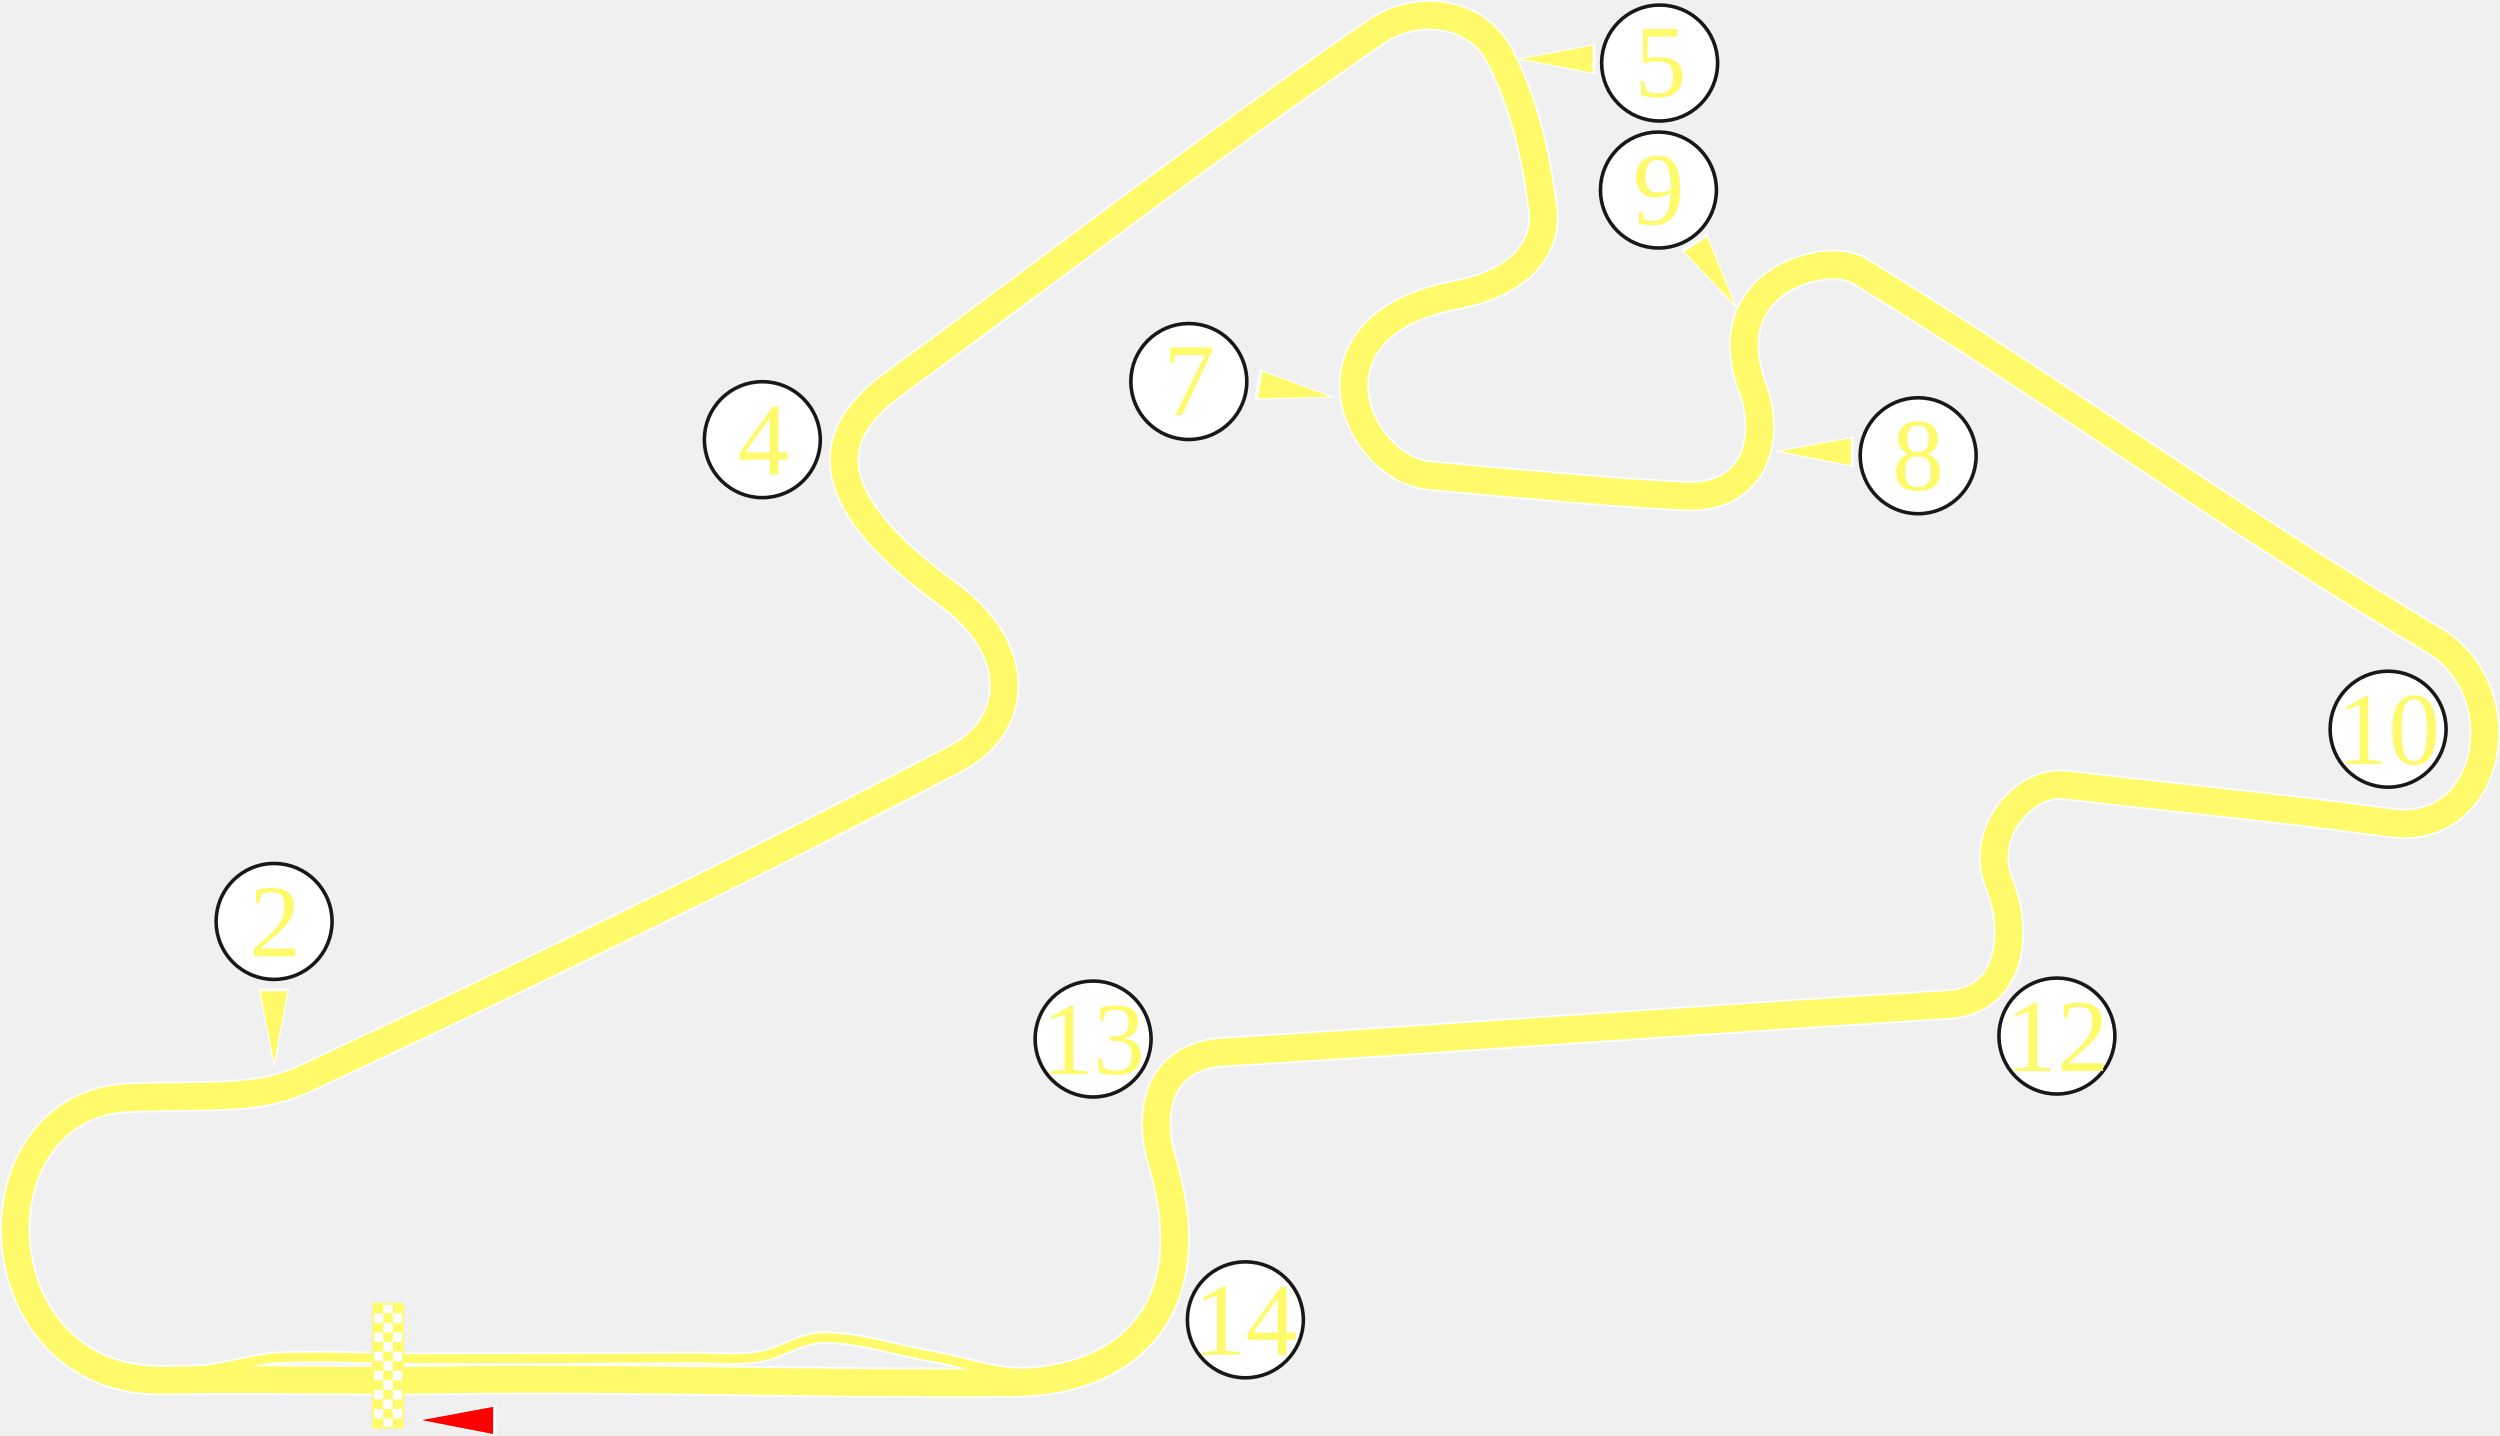
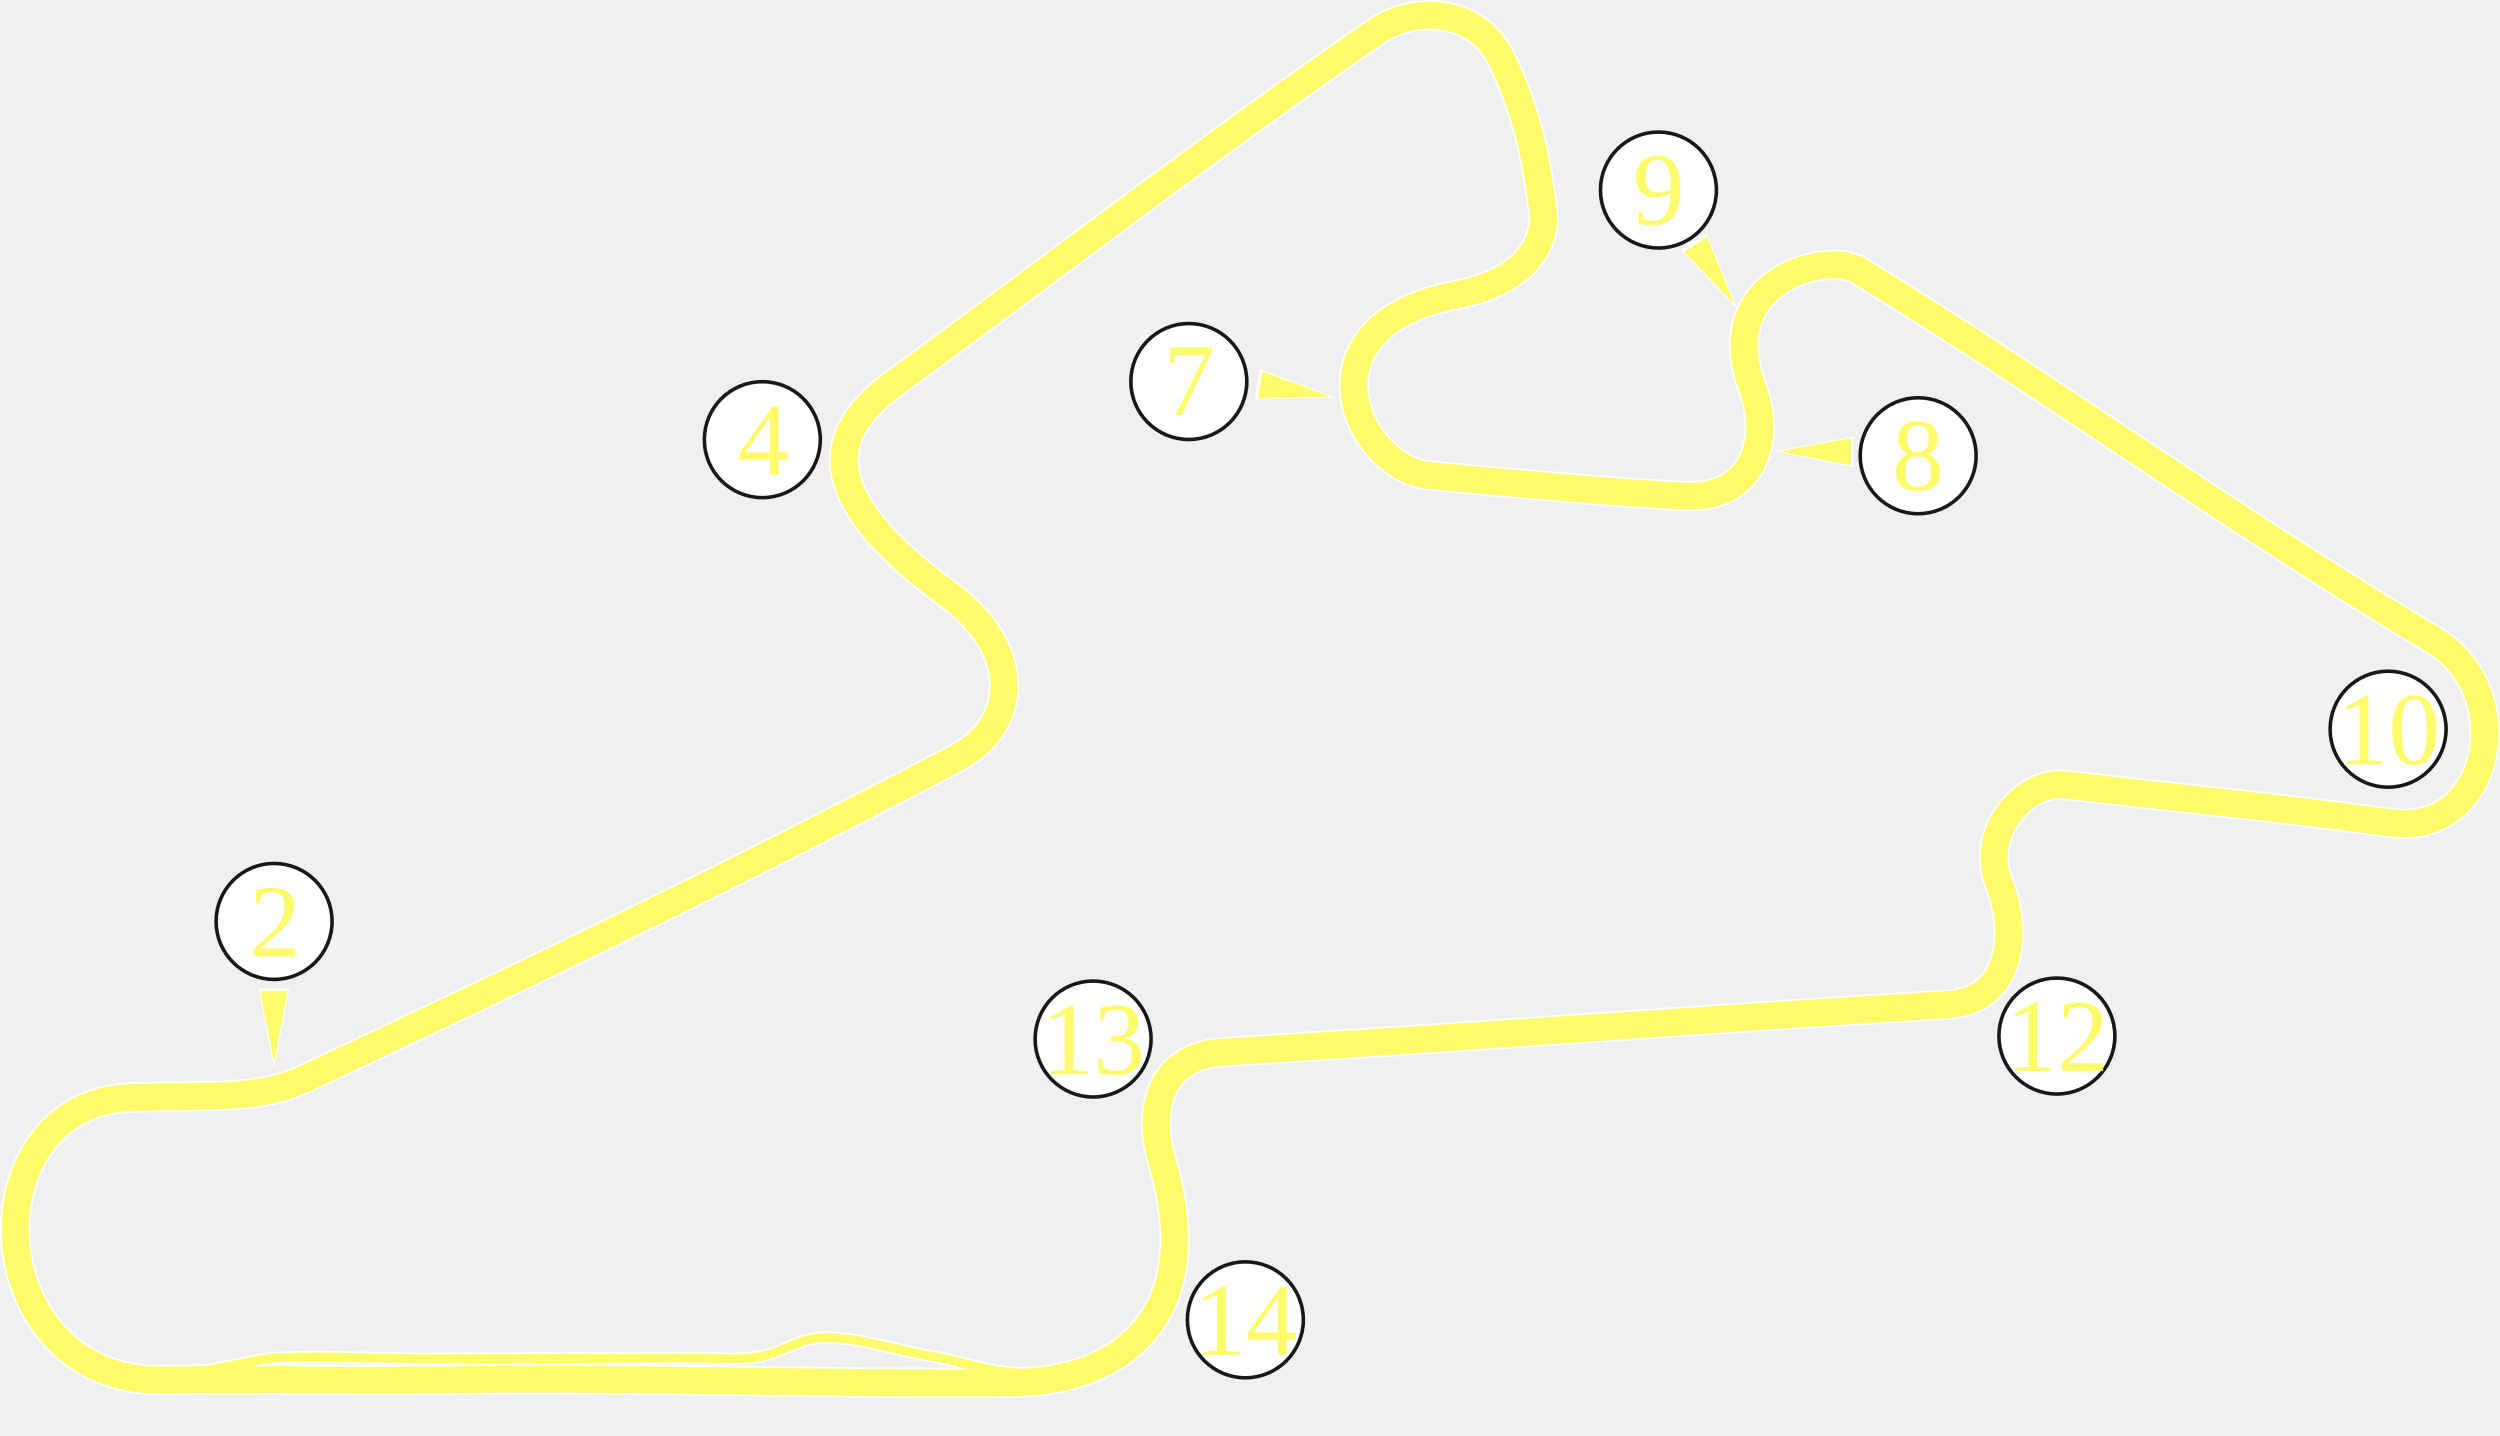
<svg xmlns="http://www.w3.org/2000/svg" xmlns:xlink="http://www.w3.org/1999/xlink" version="1.0" id="svg3582" height="800.895" width="1394.436">
  <defs id="defs3584">
    <clipPath id="clipPath3490" clipPathUnits="userSpaceOnUse">
      <rect transform="matrix(-0.7183395,0.6956928,-0.6956928,-0.7183395,0,0)" y="104.104" x="683.14" height="1003.748" width="1511.787" id="rect3492" style="opacity:1;fill:#006a00;fill-opacity:1;fill-rule:nonzero;stroke:none" />
    </clipPath>
    <pattern id="pattern4912" patternTransform="matrix(0.1737876,0,0,0.1737876,763.4772,1693.907)" height="18.138" width="18.181" patternUnits="userSpaceOnUse">
      <g transform="translate(-1025.535,-1215.281)" id="g4907">
        <rect y="1215.281" x="1025.535" height="18.096" width="18.173" id="rect4899" style="opacity:1;fill:#fffa69;fill-opacity:1;stroke:none;stroke-width:0.5;stroke-linecap:round;stroke-linejoin:round;stroke-miterlimit:4;stroke-dasharray:none;stroke-dashoffset:0;stroke-opacity:1" />
        <rect y="1215.281" x="1025.535" height="9.075" width="9.075" id="rect4903" style="opacity:1;fill:#ffffff;fill-opacity:1;stroke:none;stroke-width:0.5;stroke-linecap:round;stroke-linejoin:round;stroke-miterlimit:4;stroke-dasharray:none;stroke-dashoffset:0;stroke-opacity:1" />
        <rect y="1224.344" x="1034.641" height="9.075" width="9.075" id="rect4905" style="opacity:1;fill:#ffffff;fill-opacity:1;stroke:none;stroke-width:0.5;stroke-linecap:round;stroke-linejoin:round;stroke-miterlimit:4;stroke-dasharray:none;stroke-dashoffset:0;stroke-opacity:1" />
      </g>
    </pattern>
    <pattern patternTransform="matrix(0.4562459,1.6264824e-8,-1.6264824e-8,0.4562459,-1778.227,454.6431)" id="pattern4166" xlink:href="#pattern4912" />
    <clipPath id="clipPath3494" clipPathUnits="userSpaceOnUse">
      <rect transform="matrix(-0.9472965,-0.3203582,0.9519016,-0.3064038,0,0)" y="-2372.13" x="-4232.846" height="1468.418" width="2168.193" id="rect3496" style="opacity:1;fill:#006a00;fill-opacity:1;fill-rule:nonzero;stroke:none" />
    </clipPath>
    <clipPath id="clipPath9716" clipPathUnits="userSpaceOnUse">
      <path style="fill:#6a6a6a;fill-opacity:1;fill-rule:nonzero;stroke:#010101;stroke-width:0.943;stroke-linecap:round;stroke-linejoin:round;stroke-miterlimit:4;stroke-dasharray:none;stroke-dashoffset:0;stroke-opacity:1" d="M 871.135,932.363 C 1314.876,1345.252 1758.616,1758.14 2202.356,2171.029 C 2375.779,1984.647 2549.202,1798.266 2722.625,1611.884 C 2278.885,1198.996 1835.145,786.108 1391.405,373.219 C 1217.982,559.601 1044.559,745.982 871.135,932.363 z" id="path9718" />
    </clipPath>
  </defs>
  <g transform="translate(164.2099,-438.3449)" id="layer1">
    <path style="fill:none;fill-rule:evenodd;stroke:#ffffff;stroke-width:7;stroke-linecap:butt;stroke-linejoin:round;stroke-miterlimit:4;stroke-dasharray:none;stroke-opacity:1" d="m 410.58,1204.133 c -18.536,1.395 -36.324,-6.119 -54.382,-9.14 -20.381,-3.41 -40.929,-10.639 -61.081,-10.598 -12.356,0.025 -24.009,8.941 -36.421,10.81 -12.766,1.922 -26.058,0.505 -39.089,0.575 -49.443,0.263 -98.888,0.447 -148.332,0.421 -26.779,-0.014 -53.638,-1.622 -80.335,-0.543 -13.22,0.535 -33.168,7.271 -46.358,7.321" id="path4291" />
    <path style="font-size:40px;fill:none;fill-rule:evenodd;stroke:#ffffff;stroke-width:17;stroke-linecap:butt;stroke-linejoin:round;stroke-miterlimit:4;stroke-dasharray:none;stroke-opacity:1" d="m 83.086,1208.002 c -52.176,0.774 -109.434,-0.784 -155.665,0.179 -104.51,2.176 -110.15,-154.504 -18.781,-157.627 46.692,-1.595 71.153,1.649 97.465,-10.664 C 131.45,981.237 247.87,924.923 369.637,861.043 c 33.539,-17.595 38.145,-59.682 -5.045,-91.242 -71.379,-52.159 -70.9,-87.651 -30.59,-117.13 98.999,-72.4 170.99,-128.777 269.276,-196.619 22.095,-15.252 56.293,-12.309 69.618,14.529 13.82,27.834 19.537,54.086 23.562,85.083 2.083,16.045 -7.25,39.355 -48.431,47.192 -90.669,17.256 -55.846,96.962 -14.729,100.769 53.38,4.942 107.215,9.853 142.453,11.433 38.854,1.742 48.02,-32.285 37.645,-60.114 -22.603,-60.63 41.499,-76.507 59.128,-65.705 112.323,68.82 204.106,136.63 320.733,206.222 47.681,28.451 32.591,109.615 -23.855,101.917 -68.201,-9.301 -115.226,-13.373 -181.778,-21.251 -22.242,-2.633 -48.371,26.32 -36.698,55.083 9.936,24.482 8.981,65.159 -28.851,67.472 -142.946,8.734 -260.982,17.762 -403.583,26.47 -37.161,2.269 -42.683,33.479 -34.409,61.326 24.723,83.421 -20.199,122.489 -83.064,123.075 -106.106,0.988 -211.951,-3.124 -317.931,-1.55 z" id="path4289" />
    <path id="path4189" d="m 410.58,1204.133 c -18.536,1.395 -36.324,-6.119 -54.382,-9.14 -20.381,-3.41 -40.929,-10.639 -61.081,-10.598 -12.356,0.025 -24.009,8.941 -36.421,10.81 -12.766,1.922 -26.058,0.505 -39.089,0.575 -49.443,0.263 -98.888,0.447 -148.332,0.421 -26.779,-0.014 -53.638,-1.622 -80.335,-0.543 -13.22,0.535 -33.168,7.271 -46.358,7.321" style="fill:none;fill-rule:evenodd;stroke:#fffa69;stroke-width:5;stroke-linecap:butt;stroke-linejoin:round;stroke-miterlimit:4;stroke-dasharray:none;stroke-opacity:1" />
    <path id="path3618" d="m 83.086,1208.002 c -52.176,0.774 -109.434,-0.784 -155.665,0.179 -104.51,2.176 -110.15,-154.504 -18.781,-157.627 46.692,-1.595 71.153,1.649 97.465,-10.664 C 131.45,981.237 247.87,924.923 369.637,861.043 c 33.539,-17.595 38.145,-59.682 -5.045,-91.242 -71.379,-52.159 -70.9,-87.651 -30.59,-117.13 98.999,-72.4 170.99,-128.777 269.276,-196.619 22.095,-15.252 56.293,-12.309 69.618,14.529 13.82,27.834 19.537,54.086 23.562,85.083 2.083,16.045 -7.25,39.355 -48.431,47.192 -90.669,17.256 -55.846,96.962 -14.729,100.769 53.38,4.942 107.215,9.853 142.453,11.433 38.854,1.742 48.02,-32.285 37.645,-60.114 -22.603,-60.63 41.499,-76.507 59.128,-65.705 112.323,68.82 204.106,136.63 320.733,206.222 47.681,28.451 32.591,109.615 -23.855,101.917 -68.201,-9.301 -115.226,-13.373 -181.778,-21.251 -22.242,-2.633 -48.371,26.32 -36.698,55.083 9.936,24.482 8.981,65.159 -28.851,67.472 -142.946,8.734 -260.982,17.762 -403.583,26.47 -37.161,2.269 -42.683,33.479 -34.409,61.326 24.723,83.421 -20.199,122.489 -83.064,123.075 -106.106,0.988 -211.951,-3.124 -317.931,-1.55 z" style="font-size:40px;fill:none;fill-rule:evenodd;stroke:#fffa69;stroke-width:15;stroke-linecap:butt;stroke-linejoin:round;stroke-miterlimit:4;stroke-dasharray:none;stroke-opacity:1" />
-     <g clip-path="url(#clipPath9716)" id="g4801" transform="matrix(-0.9261739,0.8959447,-0.8959447,-0.9261739,2132.852,682.2188)" style="display:inline">
-       <path style="display:inline;opacity:1;fill:#ff0000;fill-opacity:1;stroke:#ffffff;stroke-width:0.867;stroke-linecap:round;stroke-linejoin:miter;stroke-miterlimit:4;stroke-dasharray:none;stroke-dashoffset:0;stroke-opacity:1" id="path3463" d="m 1695.937,1398.521 -24.481,0 12.241,-21.201 z" transform="matrix(-0.358939,0.3679125,-1.115112,-1.087914,3587.072,1686.658)" clip-path="url(#clipPath3494)" />
-       <rect style="display:inline;opacity:1;fill:url(#pattern4166);fill-opacity:1;stroke:#fffa69;stroke-width:0.776;stroke-linecap:round;stroke-linejoin:round;stroke-miterlimit:4;stroke-dasharray:none;stroke-dashoffset:0;stroke-opacity:1" id="rect3457" width="13.041" height="53.589" x="-1620.884" y="376.017" transform="matrix(-0.7183395,-0.6956928,0.6956928,-0.7183395,0,0)" ry="0" clip-path="url(#clipPath3490)" />
-     </g>
-     <g transform="translate(365.0426,-225.2391)" id="g4378">
-       <g id="g4263" transform="matrix(1.44,0,0,1.44,-147.2826,-268.0902)">
-         <circle r="22.458" cy="1170.128" cx="528.577" transform="translate(-150.9907,-498.7216)" id="path4261" style="display:inline;overflow:visible;visibility:visible;opacity:1;fill:#ffffff;fill-opacity:1;fill-rule:nonzero;stroke:#181818;stroke-width:1.389;stroke-linecap:round;stroke-linejoin:round;stroke-miterlimit:4;stroke-dasharray:none;stroke-dashoffset:66;stroke-opacity:1;marker:none;marker-start:none;marker-mid:none;marker-end:none;enable-background:accumulate" />
-         <text id="text4145" y="684.414" x="367.948" style="font-style:normal;font-weight:normal;line-height:0%;font-family:'Times New Roman';writing-mode:lr-tb;fill:#fffa69;fill-opacity:1;stroke:none;stroke-width:1px;stroke-linecap:butt;stroke-linejoin:miter;stroke-opacity:1" xml:space="preserve">
-           <tspan style="font-size:40px;line-height:1.25" y="684.414" x="367.948" id="tspan4147">5</tspan>
-         </text>
-       </g>
-       <path clip-path="url(#clipPath3494)" transform="matrix(0.00281068,-0.6623404,2.007499,0.00851869,-2452.303,1799.86)" d="m 1695.937,1398.521 -24.481,0 12.241,-21.201 z" id="path4339" style="display:inline;opacity:1;fill:#fffa69;fill-opacity:1;stroke:#ffffff;stroke-width:0.867;stroke-linecap:round;stroke-linejoin:miter;stroke-miterlimit:4;stroke-dasharray:none;stroke-dashoffset:0;stroke-opacity:1" />
-     </g>
    <g transform="translate(223.2973,36.89261)" id="g4392">
      <g id="g4242" transform="matrix(1.44,0,0,1.44,-244.8283,-266.289)">
        <circle r="22.458" cy="1170.128" cx="528.577" transform="translate(115.3253,-529.8914)" id="path4240" style="display:inline;overflow:visible;visibility:visible;opacity:1;fill:#ffffff;fill-opacity:1;fill-rule:nonzero;stroke:#181818;stroke-width:1.389;stroke-linecap:round;stroke-linejoin:round;stroke-miterlimit:4;stroke-dasharray:none;stroke-dashoffset:66;stroke-opacity:1;marker:none;marker-start:none;marker-mid:none;marker-end:none;enable-background:accumulate" />
        <text id="text4157" y="653.518" x="633.844" style="font-style:normal;font-weight:normal;line-height:0%;font-family:'Times New Roman';writing-mode:lr-tb;fill:#fffa69;fill-opacity:1;stroke:none;stroke-width:1px;stroke-linecap:butt;stroke-linejoin:miter;stroke-opacity:1" xml:space="preserve">
          <tspan style="font-size:40px;line-height:1.25" y="653.518" x="633.844" id="tspan4159">8</tspan>
        </text>
      </g>
      <path clip-path="url(#clipPath3494)" transform="matrix(0.00281068,-0.6623404,2.007499,0.00851869,-2166.534,1756.657)" d="m 1695.937,1398.521 -24.481,0 12.241,-21.201 z" id="path4343" style="display:inline;opacity:1;fill:#fffa69;fill-opacity:1;stroke:#ffffff;stroke-width:0.867;stroke-linecap:round;stroke-linejoin:miter;stroke-miterlimit:4;stroke-dasharray:none;stroke-dashoffset:0;stroke-opacity:1" />
    </g>
    <g transform="translate(-99.99838,87.37722)" id="g4385">
      <g id="g4249" transform="matrix(1.44,0,0,1.44,-356.3536,-219.7586)">
        <circle r="22.458" cy="1170.128" cx="528.577" transform="translate(134.7816,-626.013)" id="path4247" style="display:inline;overflow:visible;visibility:visible;opacity:1;fill:#ffffff;fill-opacity:1;fill-rule:nonzero;stroke:#181818;stroke-width:1.389;stroke-linecap:round;stroke-linejoin:round;stroke-miterlimit:4;stroke-dasharray:none;stroke-dashoffset:66;stroke-opacity:1;marker:none;marker-start:none;marker-mid:none;marker-end:none;enable-background:accumulate" />
        <text id="text4153" y="557.084" x="653.505" style="font-style:normal;font-weight:normal;line-height:0%;font-family:'Times New Roman';writing-mode:lr-tb;fill:#fffa69;fill-opacity:1;stroke:none;stroke-width:1px;stroke-linecap:butt;stroke-linejoin:miter;stroke-opacity:1" xml:space="preserve">
          <tspan style="font-size:40px;line-height:1.25" y="557.084" x="653.505" id="tspan4155">7</tspan>
        </text>
      </g>
      <path clip-path="url(#clipPath3494)" transform="matrix(0.1083269,-0.6534279,-1.980486,-0.32833,3225.16,2124.912)" d="m 1695.937,1398.521 -24.481,0 12.241,-21.201 z" id="path4345" style="display:inline;opacity:1;fill:#fffa69;fill-opacity:1;stroke:#ffffff;stroke-width:0.867;stroke-linecap:round;stroke-linejoin:miter;stroke-miterlimit:4;stroke-dasharray:none;stroke-dashoffset:0;stroke-opacity:1" />
    </g>
    <g transform="translate(2.912573,-86.40637)" id="g4399">
      <g id="g4235" transform="matrix(1.44,0,0,1.44,-387.5345,-323.61)">
        <circle r="22.458" cy="1170.128" cx="528.577" transform="translate(266.8715,-507.3822)" id="path4233" style="display:inline;overflow:visible;visibility:visible;opacity:1;fill:#ffffff;fill-opacity:1;fill-rule:nonzero;stroke:#181818;stroke-width:1.389;stroke-linecap:round;stroke-linejoin:round;stroke-miterlimit:4;stroke-dasharray:none;stroke-dashoffset:66;stroke-opacity:1;marker:none;marker-start:none;marker-mid:none;marker-end:none;enable-background:accumulate" />
        <text id="text4161" y="675.988" x="785.517" style="font-style:normal;font-weight:normal;line-height:0%;font-family:'Times New Roman';writing-mode:lr-tb;fill:#fffa69;fill-opacity:1;stroke:none;stroke-width:1px;stroke-linecap:butt;stroke-linejoin:miter;stroke-opacity:1" xml:space="preserve">
          <tspan style="font-size:40px;line-height:1.25" y="675.988" x="785.517" id="tspan4163">9</tspan>
        </text>
      </g>
      <path clip-path="url(#clipPath3494)" transform="matrix(-0.5558322,0.3602128,-1.091776,-1.684681,3240.917,2409.912)" d="m 1695.937,1398.521 -24.481,0 12.241,-21.201 z" id="path4347" style="display:inline;opacity:1;fill:#fffa69;fill-opacity:1;stroke:#ffffff;stroke-width:0.867;stroke-linecap:round;stroke-linejoin:miter;stroke-miterlimit:4;stroke-dasharray:none;stroke-dashoffset:0;stroke-opacity:1" />
    </g>
    <g transform="translate(99.02752,-10.67944)" id="g4361">
      <g id="g4277" transform="matrix(1.44,0,0,1.44,36.25002,-557.2355)">
        <circle r="22.458" cy="1170.128" cx="528.577" transform="translate(-630.3919,-114.4288)" id="path4275" style="display:inline;overflow:visible;visibility:visible;opacity:1;fill:#ffffff;fill-opacity:1;fill-rule:nonzero;stroke:#181818;stroke-width:1.389;stroke-linecap:round;stroke-linejoin:round;stroke-miterlimit:4;stroke-dasharray:none;stroke-dashoffset:66;stroke-opacity:1;marker:none;marker-start:none;marker-mid:none;marker-end:none;enable-background:accumulate" />
        <text id="text4133" y="1069.215" x="-111.414" style="font-style:normal;font-weight:normal;line-height:0%;font-family:'Times New Roman';writing-mode:lr-tb;fill:#fffa69;fill-opacity:1;stroke:none;stroke-width:1px;stroke-linecap:butt;stroke-linejoin:miter;stroke-opacity:1" xml:space="preserve">
          <tspan style="font-size:40px;line-height:1.25" y="1069.215" x="-111.414" id="tspan4135">2</tspan>
        </text>
      </g>
      <path style="display:inline;opacity:1;fill:#fffa69;fill-opacity:1;stroke:#ffffff;stroke-width:0.867;stroke-linecap:round;stroke-linejoin:miter;stroke-miterlimit:4;stroke-dasharray:none;stroke-dashoffset:0;stroke-opacity:1" id="path4359" d="m 1695.937,1398.521 -24.481,0 12.241,-21.201 z" transform="matrix(0.6623404,-0.00281068,-0.00851869,-2.007499,-1213.743,3813.313)" clip-path="url(#clipPath3494)" />
    </g>
    <g id="g4368" transform="matrix(1.44,0,0,1.44,-254.3813,-469.9165)">
      <circle r="22.458" cy="1170.128" cx="528.577" transform="translate(-170.6716,-369.09)" id="path4370" style="display:inline;overflow:visible;visibility:visible;opacity:1;fill:#ffffff;fill-opacity:1;fill-rule:nonzero;stroke:#181818;stroke-width:1.389;stroke-linecap:round;stroke-linejoin:round;stroke-miterlimit:4;stroke-dasharray:none;stroke-dashoffset:66;stroke-opacity:1;marker:none;marker-start:none;marker-mid:none;marker-end:none;enable-background:accumulate" />
      <text id="text4372" y="814.554" x="348.286" style="font-style:normal;font-weight:normal;line-height:0%;font-family:'Times New Roman';writing-mode:lr-tb;fill:#fffa69;fill-opacity:1;stroke:none;stroke-width:1px;stroke-linecap:butt;stroke-linejoin:miter;stroke-opacity:1" xml:space="preserve">
        <tspan style="font-size:40px;line-height:1.25" y="814.554" x="348.286" id="tspan4374">4</tspan>
      </text>
    </g>
    <g transform="matrix(1.44,0,0,1.44,-544.7612,-389.316)" id="g4221-8">
      <circle r="22.458" cy="1170.128" cx="528.577" style="display:inline;overflow:visible;visibility:visible;opacity:1;fill:#ffffff;fill-opacity:1;fill-rule:nonzero;stroke:#181818;stroke-width:1.389;stroke-linecap:round;stroke-linejoin:round;stroke-miterlimit:4;stroke-dasharray:none;stroke-dashoffset:66;stroke-opacity:1;marker:none;marker-start:none;marker-mid:none;marker-end:none;enable-background:accumulate" id="path4219-1" transform="translate(660.7064,-312.9148)" />
      <text xml:space="preserve" style="font-style:normal;font-weight:normal;line-height:0%;font-family:'Times New Roman';writing-mode:lr-tb;fill:#fffa69;fill-opacity:1;stroke:none;stroke-width:1px;stroke-linecap:butt;stroke-linejoin:miter;stroke-opacity:1" x="1169.381" y="870.729" id="text4169-9">
        <tspan style="font-size:40px;line-height:1.25" x="1169.381" y="870.729" id="tspan4257">10</tspan>
      </text>
    </g>
    <g transform="matrix(1.44,0,0,1.44,-1182.145,-59.8835)" id="g4221-1">
      <circle r="22.458" cy="1170.128" cx="528.577" style="display:inline;overflow:visible;visibility:visible;opacity:1;fill:#ffffff;fill-opacity:1;fill-rule:nonzero;stroke:#181818;stroke-width:1.389;stroke-linecap:round;stroke-linejoin:round;stroke-miterlimit:4;stroke-dasharray:none;stroke-dashoffset:66;stroke-opacity:1;marker:none;marker-start:none;marker-mid:none;marker-end:none;enable-background:accumulate" id="path4219-4" transform="translate(660.7064,-312.9148)" />
      <text xml:space="preserve" style="font-style:normal;font-weight:normal;line-height:0%;font-family:'Times New Roman';writing-mode:lr-tb;fill:#fffa69;fill-opacity:1;stroke:none;stroke-width:1px;stroke-linecap:butt;stroke-linejoin:miter;stroke-opacity:1" x="1169.381" y="870.729" id="text4169-93">
        <tspan style="font-size:40px;line-height:1.25" x="1169.381" y="870.729" id="tspan4273">14</tspan>
      </text>
    </g>
    <g transform="matrix(1.44,0,0,1.44,-1267.08,-216.5033)" id="g4221-3">
      <circle r="22.458" cy="1170.128" cx="528.577" style="display:inline;overflow:visible;visibility:visible;opacity:1;fill:#ffffff;fill-opacity:1;fill-rule:nonzero;stroke:#181818;stroke-width:1.389;stroke-linecap:round;stroke-linejoin:round;stroke-miterlimit:4;stroke-dasharray:none;stroke-dashoffset:66;stroke-opacity:1;marker:none;marker-start:none;marker-mid:none;marker-end:none;enable-background:accumulate" id="path4219-19" transform="translate(660.7064,-312.9148)" />
      <text xml:space="preserve" style="font-style:normal;font-weight:normal;line-height:0%;font-family:'Times New Roman';writing-mode:lr-tb;fill:#fffa69;fill-opacity:1;stroke:none;stroke-width:1px;stroke-linecap:butt;stroke-linejoin:miter;stroke-opacity:1" x="1169.381" y="870.729" id="text4169-7">
        <tspan style="font-size:40px;line-height:1.25" id="tspan4171-1" x="1169.381" y="870.729">13</tspan>
      </text>
    </g>
    <g transform="matrix(1.44,0,0,1.44,-729.4931,-218.1707)" id="g4221-31">
      <circle r="22.458" cy="1170.128" cx="528.577" style="display:inline;overflow:visible;visibility:visible;opacity:1;fill:#ffffff;fill-opacity:1;fill-rule:nonzero;stroke:#181818;stroke-width:1.389;stroke-linecap:round;stroke-linejoin:round;stroke-miterlimit:4;stroke-dasharray:none;stroke-dashoffset:66;stroke-opacity:1;marker:none;marker-start:none;marker-mid:none;marker-end:none;enable-background:accumulate" id="path4219-12" transform="translate(660.7064,-312.9148)" />
      <text xml:space="preserve" style="font-style:normal;font-weight:normal;line-height:0%;font-family:'Times New Roman';writing-mode:lr-tb;fill:#fffa69;fill-opacity:1;stroke:none;stroke-width:1px;stroke-linecap:butt;stroke-linejoin:miter;stroke-opacity:1" x="1169.381" y="870.729" id="text4169-0">
        <tspan style="font-size:40px;line-height:1.25" id="tspan4171-5" x="1169.381" y="870.729">12</tspan>
      </text>
    </g>
  </g>
</svg>
